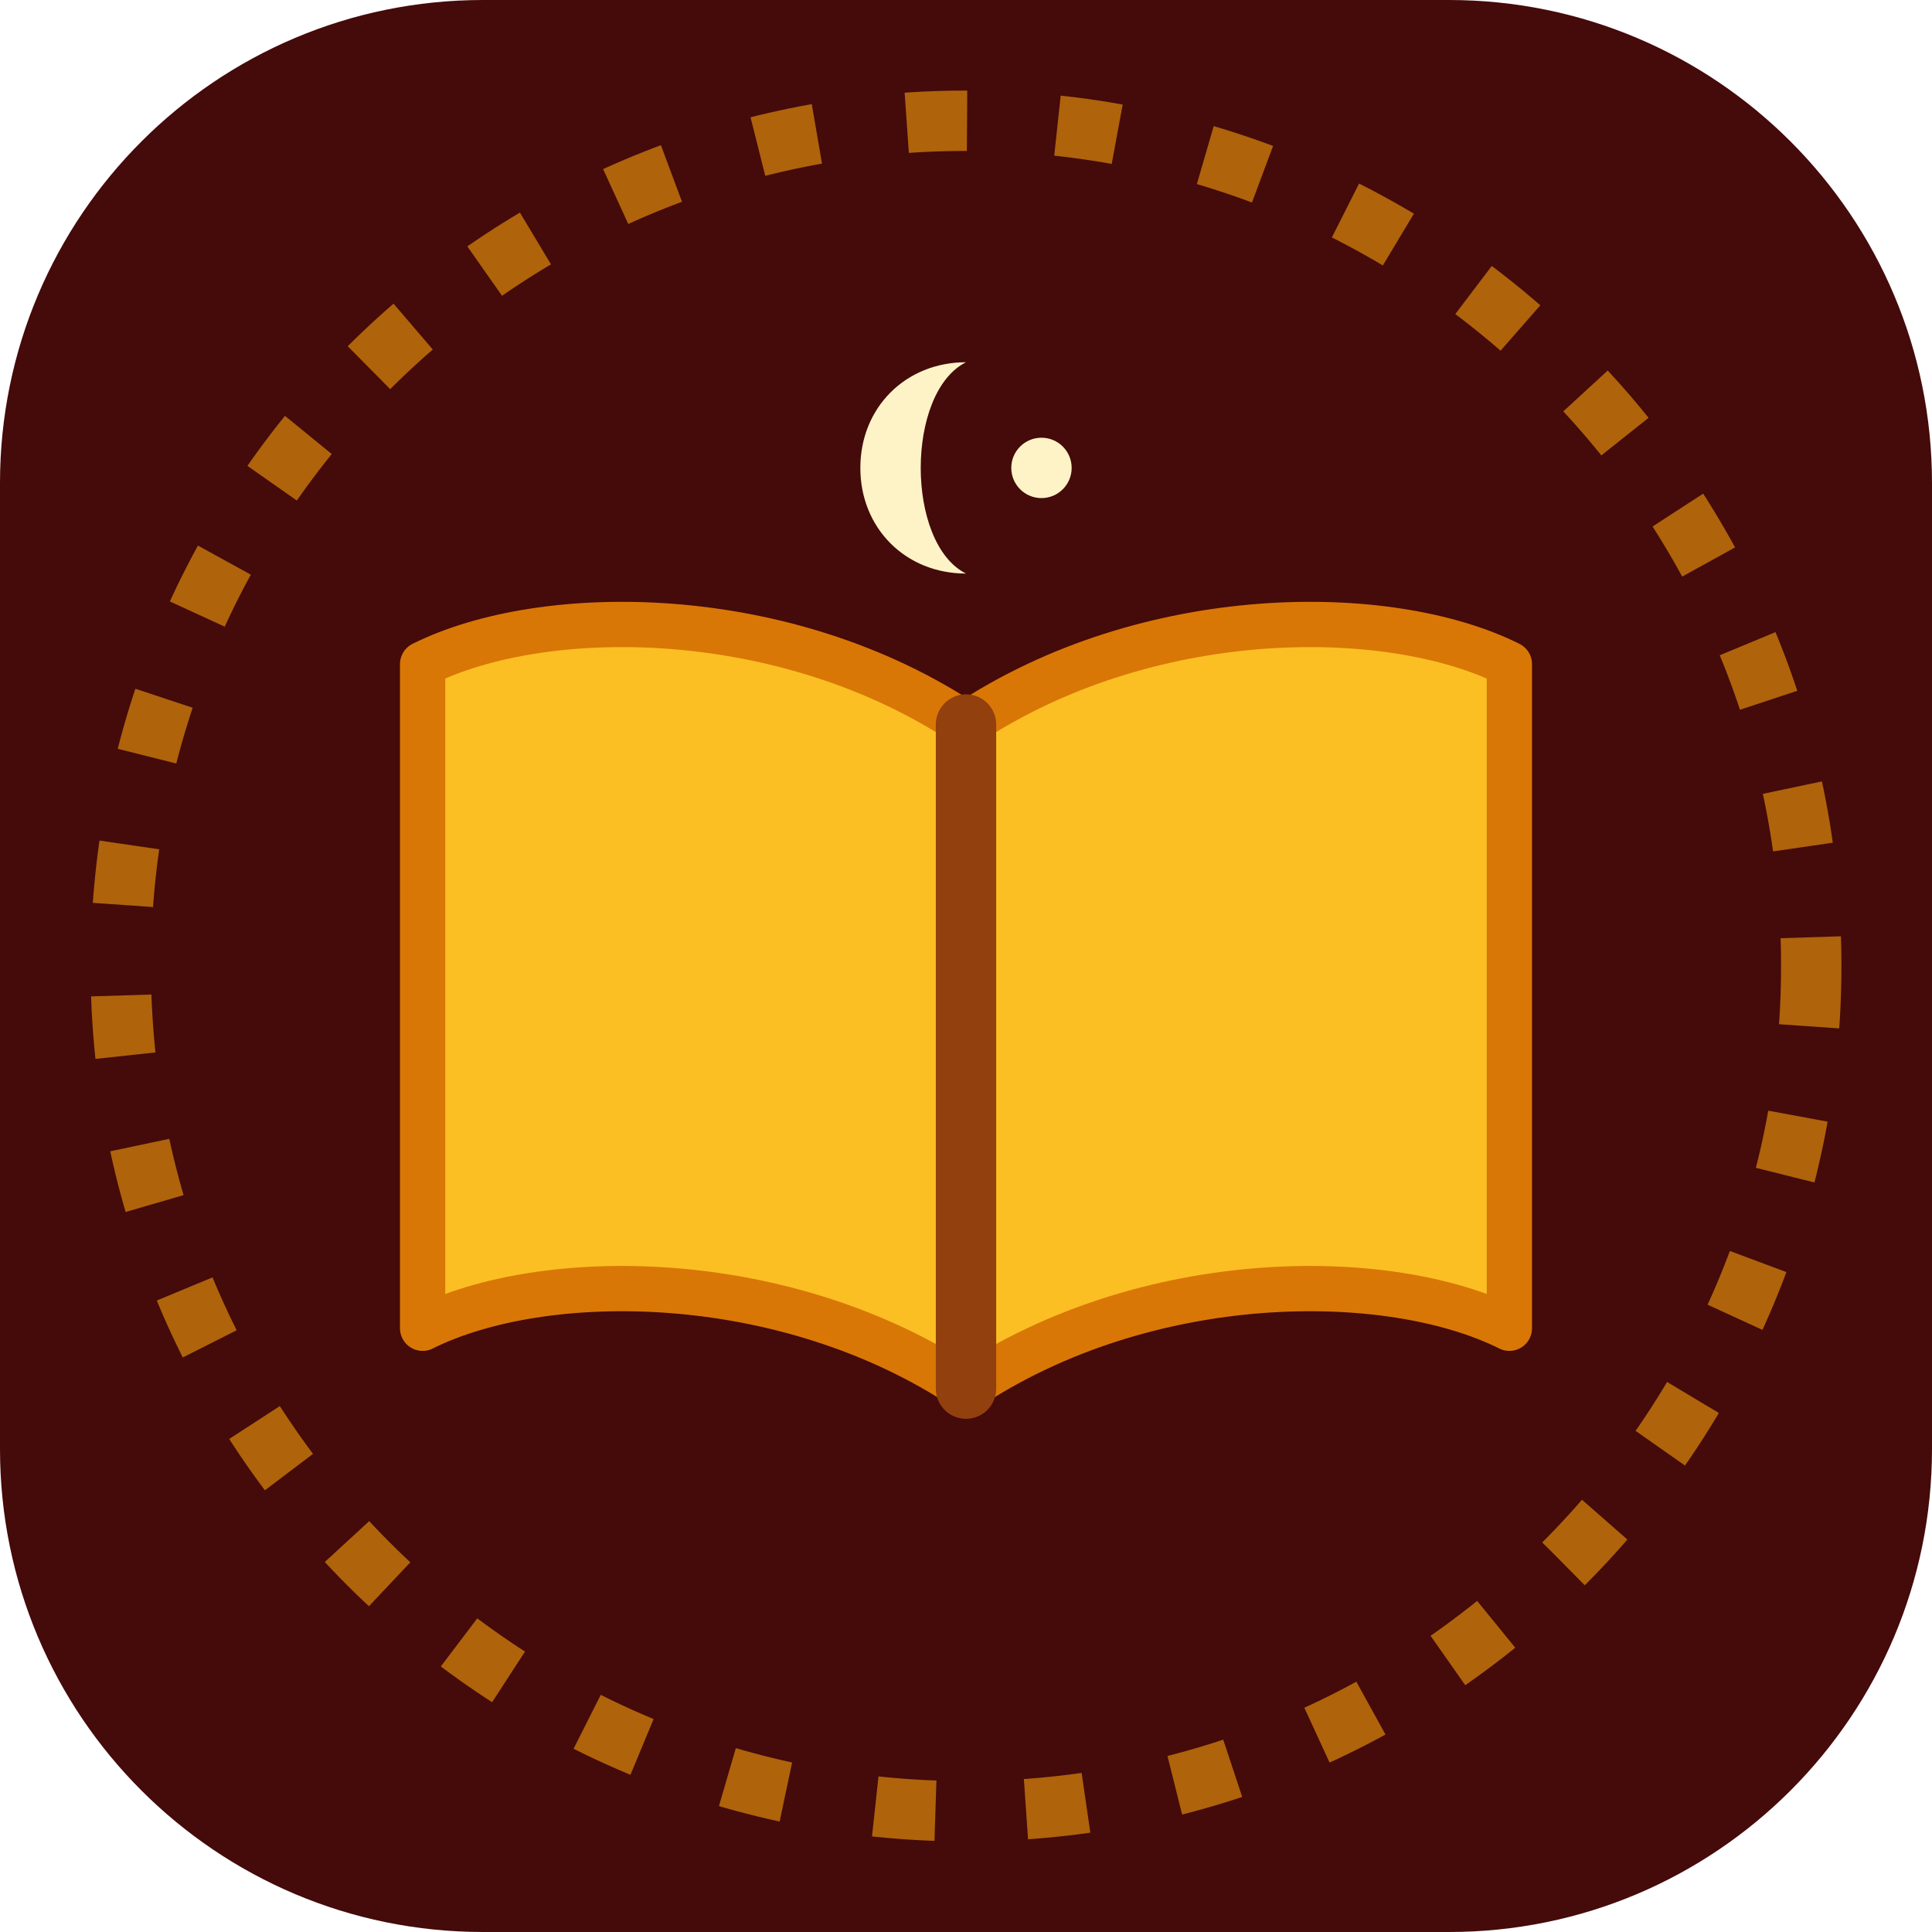
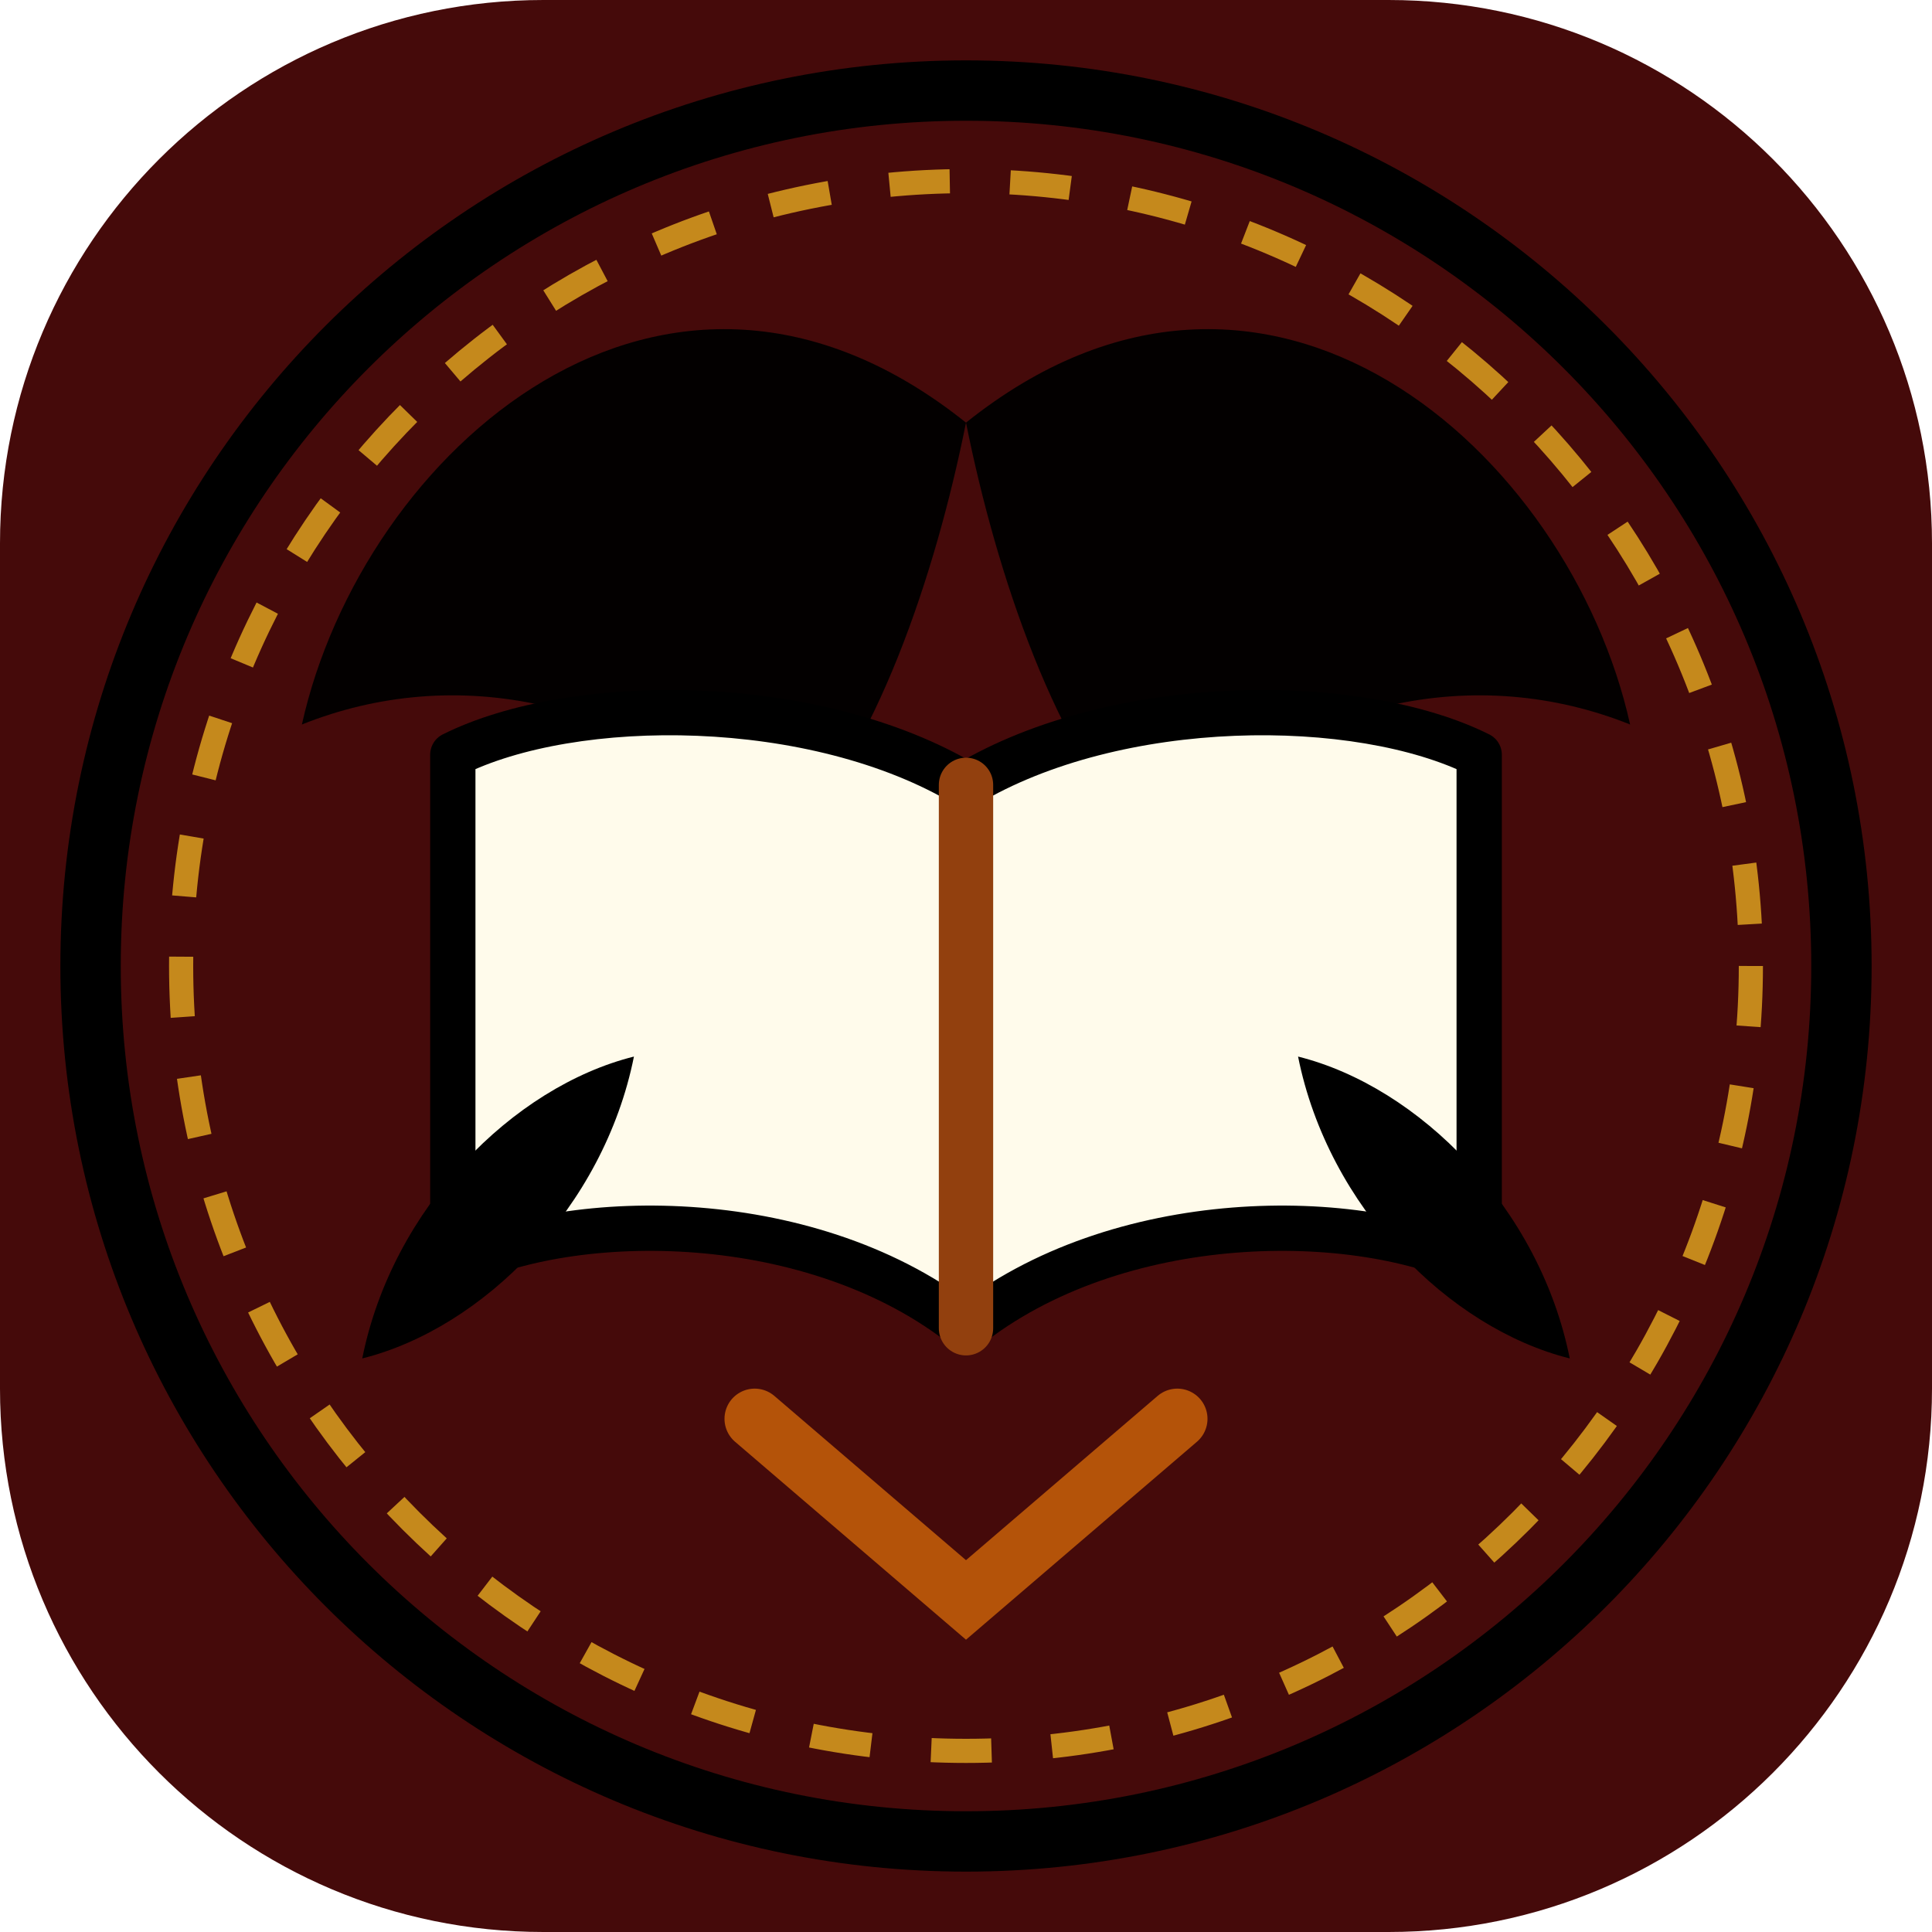
<svg xmlns="http://www.w3.org/2000/svg" viewBox="0 0 64 64" fill="none">
-   <rect width="64" height="64" rx="16" fill="#450a0a" />
-   <circle cx="32" cy="32" r="28" stroke="#f59e0b" stroke-width="2" stroke-dasharray="2 3" opacity="0.6" />
-   <path d="M32 46C26 42 18 42 14 44V22C18 20 26 20 32 24C38 20 46 20 50 22V44C46 42 38 42 32 46Z" fill="#fbbf24" stroke="#d97706" stroke-width="1.5" stroke-linejoin="round" />
-   <path d="M32 24V46" stroke="#92400e" stroke-width="2" stroke-linecap="round" />
-   <path d="M32 12C30 12 28.5 13.5 28.5 15.5C28.5 17.5 30 19 32 19C31 18.5 30.5 17 30.5 15.5C30.5 14 31 12.5 32 12Z" fill="#fef3c7" />
-   <circle cx="34.5" cy="15.5" r="1" fill="#fef3c7" />
+   <defs>
+     <linearGradient id="favGold" x1="0%" y1="0%" x2="100%" y2="100%">
+       <stop offset="0%" stopColor="#fef08a" />
+       <stop offset="50%" stopColor="#f59e0b" />
+       <stop offset="100%" stopColor="#b45309" />
+     </linearGradient>
+     <linearGradient id="favEmerald" x1="0%" y1="0%" x2="100%" y2="100%">
+       <stop offset="0%" stopColor="#34d399" />
+       <stop offset="100%" stopColor="#065f46" />
+     </linearGradient>
+   </defs>
+   <rect width="64" height="64" rx="18" fill="#450a0a" />
+   <circle cx="32" cy="32" r="29" stroke="url(#favGold)" stroke-width="2" />
+   <circle cx="32" cy="32" r="26" stroke="#fbbf24" stroke-width="0.8" stroke-dasharray="2 2" opacity="0.7" />
+   <path d="M32 14C22 6 12 15 10 24C15 22 21 23 26 28C29 25 31 19 32 14Z" fill="url(#favGold)" opacity="0.95" />
+   <path d="M32 14C42 6 52 15 54 24C49 22 43 23 38 28C35 25 33 19 32 14Z" fill="url(#favGold)" opacity="0.95" />
+   <path d="M32 44C27 40 19 40 15 42V25C19 23 27 23 32 26C37 23 45 23 49 25V42C45 40 37 40 32 44Z" fill="#fffbeb" stroke="url(#favGold)" stroke-width="1.5" stroke-linejoin="round" />
+   <path d="M32 26V44" stroke="#92400e" stroke-width="1.8" stroke-linecap="round" />
+   <path d="M12 45C13 40 17 36 21 35C20 40 16 44 12 45Z" fill="url(#favEmerald)" />
+   <path d="M52 45C51 40 47 36 43 35C44 40 48 44 52 45Z" fill="url(#favEmerald)" />
+   <path d="M25 47L32 53L39 47" stroke="#b45309" stroke-width="2" stroke-linecap="round" />
</svg>
